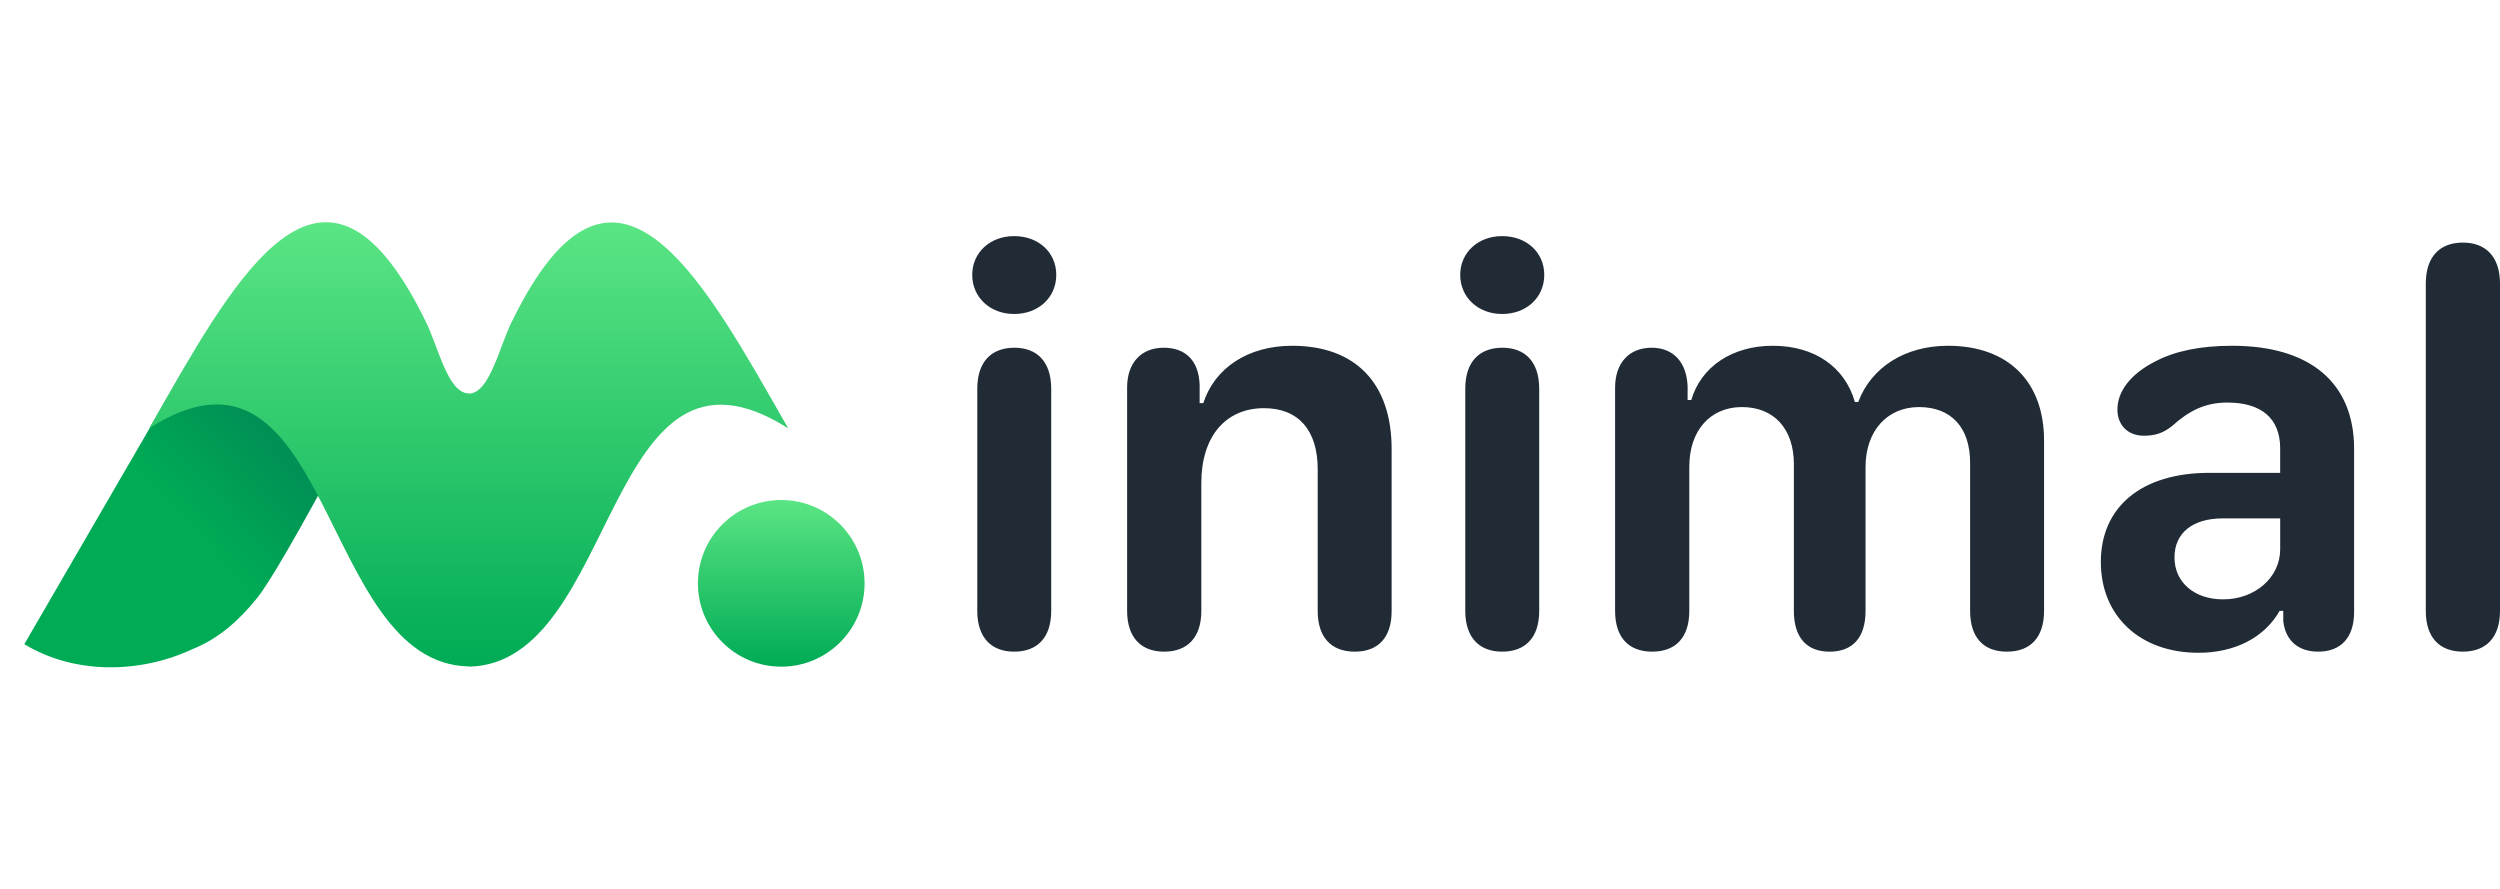
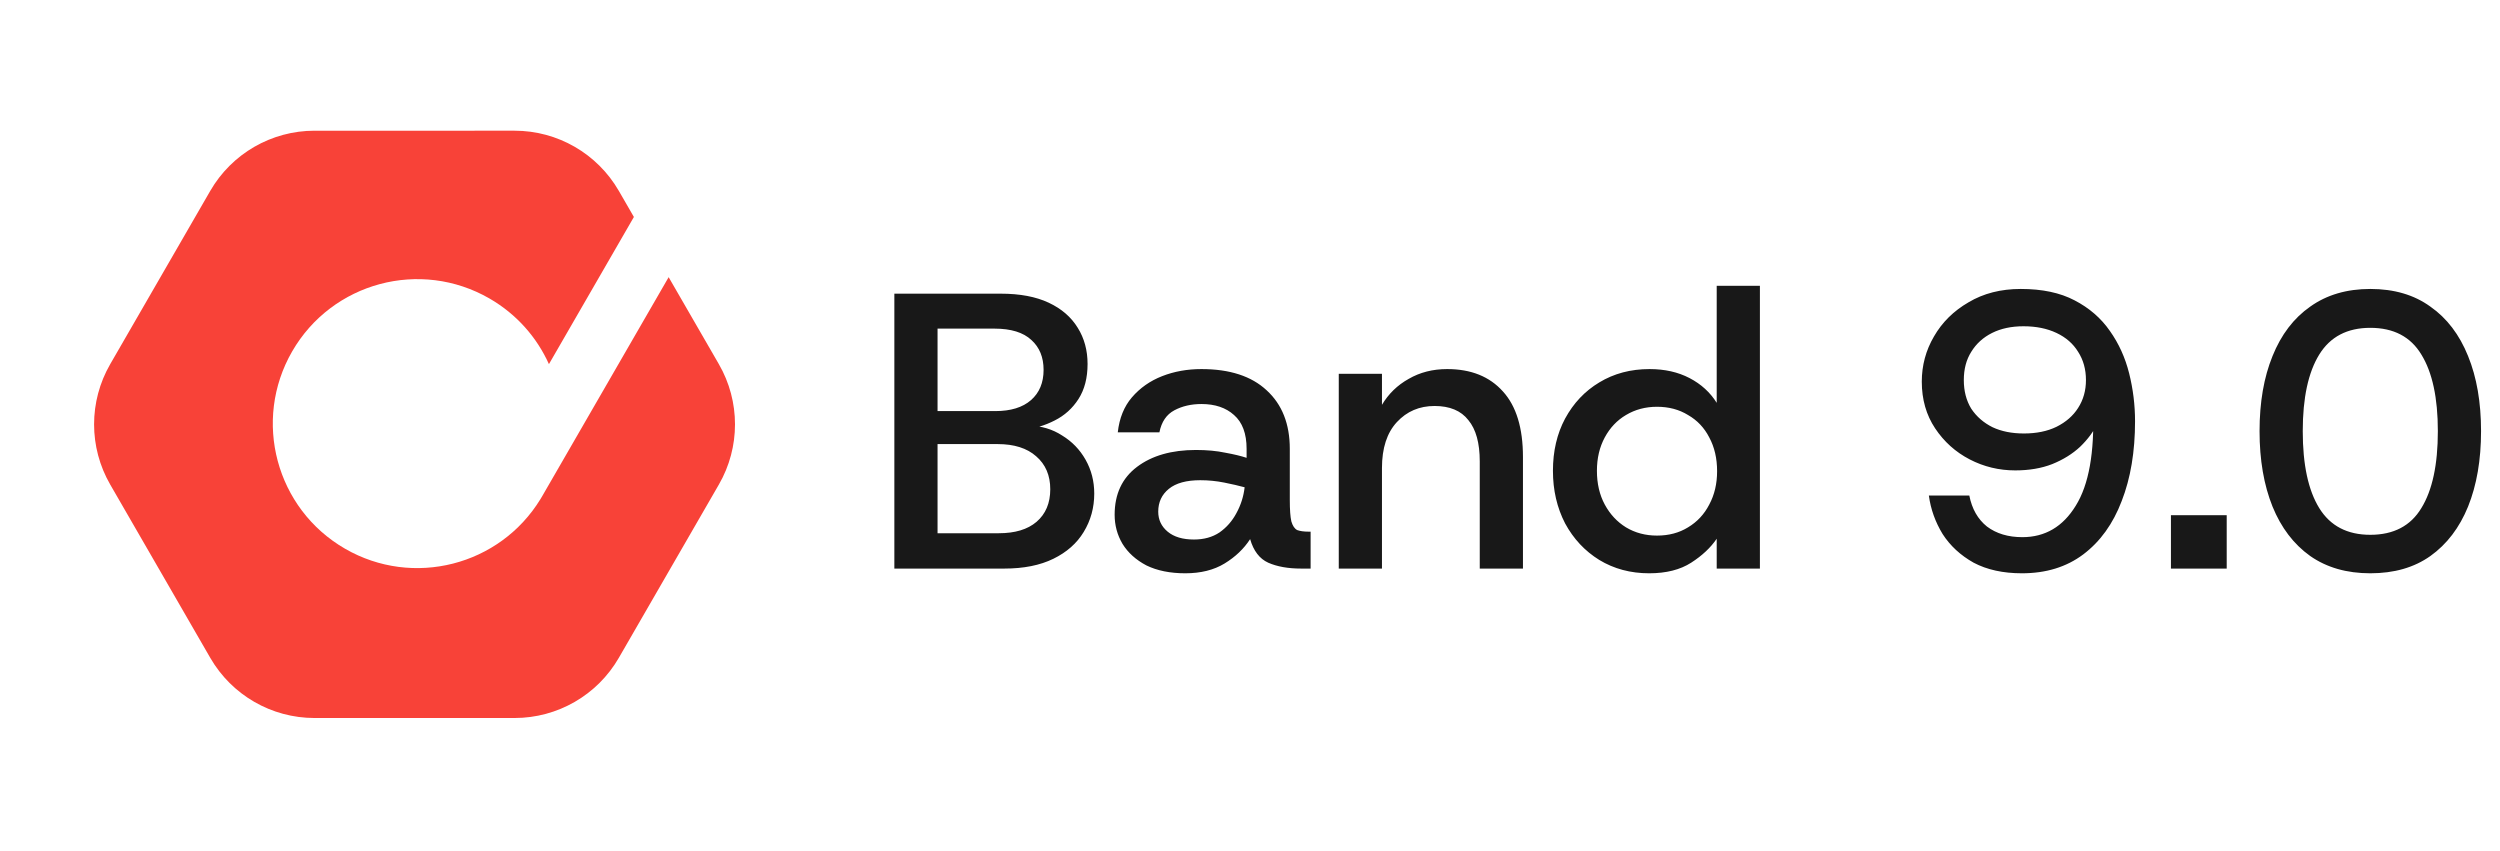
- <svg xmlns="http://www.w3.org/2000/svg" height="128" viewBox="0 0 360 128" width="360">
-   <linearGradient id="a" x1="100%" x2="50%" y1="5.663%" y2="50%">
-     <stop offset="0" stop-color="#007b55" />
-     <stop offset="1" stop-color="#00ab55" />
-   </linearGradient>
-   <linearGradient id="b" x1="50%" x2="50%" y1="0%" y2="100%">
-     <stop offset="0" stop-color="#5be584" />
-     <stop offset="1" stop-color="#00ab55" />
-   </linearGradient>
-   <g fill="none" fill-rule="evenodd">
-     <g transform="translate(3.5 32)">
-       <path d="m23.202 20.777c11.072 5.722 11.577 5.984 11.6 5.995.003.002.161.083 11.198 5.788-6.518 12.135-10.673 19.316-12.467 21.545-2.69 3.342-5.624 5.873-9.232 7.333-7.586 3.565-17.018 3.732-24.3-.676z" fill="url(#a)" />
-       <g fill="url(#b)">
-         <path d="m107.578 25.432c-11.568-20.239-23.525-39.307-37.261-11.336-1.879 3.596-3.249 10.584-6.317 10.584v-.036c-3.068 0-4.437-6.988-6.316-10.584-13.736-27.971-25.694-8.903-37.261 11.336-.871 1.526-1.707 2.983-2.422 4.249 26.509-16.782 24.278 33.917 46 34.319v.036c21.723-.403 19.491-51.101 46-34.32-.715-1.266-1.551-2.722-2.422-4.249" />
-         <path d="m109 64c6.627 0 12-5.373 12-12s-5.373-12-12-12-12 5.373-12 12 5.373 12 12 12" />
-       </g>
-     </g>
-     <path d="m146.031 45.215c3.522 0 6.072-2.389 6.072-5.628s-2.55-5.587-6.072-5.587c-3.441 0-6.031 2.348-6.031 5.587s2.591 5.628 6.031 5.628zm0 48.623c3.319 0 5.343-1.984 5.343-5.87v-31.984c0-3.887-2.024-5.911-5.303-5.911-3.319 0-5.343 2.024-5.343 5.911v31.984c0 3.846 2.024 5.87 5.303 5.87zm49.06 0c3.4 0 5.303-2.065 5.303-5.83v-23.36c0-9.433-5.181-14.858-14.329-14.858-6.315 0-11.132 3.158-12.791 8.259h-.526v-2.632c-.121-3.441-1.983-5.344-5.181-5.344-3.238 0-5.262 2.186-5.262 5.709v32.186c0 3.765 1.943 5.87 5.343 5.87s5.343-2.105 5.343-5.87v-18.421c0-6.68 3.481-10.769 9.027-10.769 4.938 0 7.731 3.158 7.731 8.785v20.405c0 3.765 1.902 5.87 5.343 5.87zm21.211-48.623c3.522 0 6.072-2.389 6.072-5.628s-2.55-5.587-6.072-5.587c-3.441 0-6.031 2.348-6.031 5.587s2.591 5.628 6.031 5.628zm0 48.623c3.319 0 5.343-1.984 5.343-5.87v-31.984c0-3.887-2.024-5.911-5.303-5.911-3.319 0-5.343 2.024-5.343 5.911v31.984c0 3.846 2.024 5.87 5.303 5.87zm72.699 0c3.4 0 5.343-2.065 5.343-5.87v-24.534c0-8.502-5.181-13.644-13.844-13.644-6.193 0-11.051 3.117-12.913 8.097h-.486c-1.417-5.02-5.788-8.097-11.82-8.097-5.829 0-10.322 2.996-11.739 7.814h-.526v-2.024c-.162-3.441-2.064-5.506-5.181-5.506-3.238 0-5.262 2.186-5.262 5.749v32.146c0 3.806 1.943 5.87 5.343 5.87s5.343-2.065 5.343-5.87v-20.769c0-5.223 3.036-8.583 7.569-8.583 4.615 0 7.489 3.117 7.489 8.219v21.134c0 3.806 1.822 5.87 5.141 5.87 3.36 0 5.181-2.065 5.181-5.87v-20.729c0-5.182 3.117-8.623 7.691-8.623 4.615 0 7.367 2.915 7.367 8.016v21.336c0 3.806 1.902 5.87 5.303 5.87zm27.566.162c5.262 0 9.512-2.186 11.698-6.032h.526v1.498c.324 2.794 2.186 4.372 5.019 4.372 3.319 0 5.181-2.065 5.181-5.709v-23.482c0-9.514-6.315-14.858-17.568-14.858-4.695 0-8.298.81-11.01 2.227-3.764 1.903-5.505 4.453-5.505 6.964 0 2.186 1.457 3.765 3.805 3.765 1.741 0 2.874-.445 4.088-1.417 2.388-2.146 4.695-3.36 7.934-3.36 4.898 0 7.61 2.267 7.61 6.599v3.522h-10.201c-9.755 0-15.625 4.899-15.625 12.834 0 7.814 5.667 13.077 14.046 13.077zm3.562-7.692c-4.169 0-7.003-2.47-7.003-6.032 0-3.522 2.591-5.628 6.962-5.628h8.258v4.453c0 4.049-3.603 7.206-8.217 7.206zm34.528 7.53c3.279 0 5.343-1.984 5.343-5.87v-47.126c0-3.887-2.064-5.911-5.343-5.911-3.319 0-5.343 2.024-5.343 5.911v47.126c0 3.887 2.024 5.87 5.343 5.87z" fill="#212b36" fill-rule="nonzero" />
-   </g>
+ <svg xmlns="http://www.w3.org/2000/svg" width="623" height="212" viewBox="0 0 623 212" fill="none">
+   <path d="M154.214 163.928C148.855 173.21 138.951 178.928 128.233 178.928L78.375 178.929C67.657 178.928 57.753 173.21 52.394 163.929L27.465 120.749C22.106 111.467 22.106 100.031 27.465 90.749L52.394 47.57C57.753 38.288 67.657 32.571 78.375 32.571L128.234 32.57C138.952 32.57 148.855 38.288 154.214 47.57L157.967 54.07L136.794 90.743C133.802 84.104 128.775 78.308 121.987 74.389C104.769 64.448 82.751 70.348 72.81 87.566C62.869 104.785 68.769 126.802 85.987 136.743C102.937 146.529 124.536 140.965 134.69 124.365L135.164 123.566L166.627 69.07L179.143 90.749C184.502 100.031 184.503 111.467 179.144 120.749L154.214 163.928Z" fill="#F84238" />
+   <path d="M222.872 141.69V73.182H249.394C254.157 73.182 258.137 73.932 261.334 75.433C264.532 76.933 266.946 79.021 268.577 81.696C270.208 84.306 271.023 87.308 271.023 90.7C271.023 94.158 270.273 97.062 268.773 99.411C267.272 101.759 265.282 103.554 262.803 104.793C260.388 106.033 257.779 106.816 254.973 107.142L256.441 106.066C259.508 106.131 262.248 106.947 264.662 108.512C267.141 110.013 269.099 112.036 270.534 114.58C271.97 117.125 272.687 119.93 272.687 122.997C272.687 126.52 271.806 129.717 270.045 132.588C268.348 135.394 265.836 137.612 262.509 139.243C259.181 140.874 255.104 141.69 250.275 141.69H222.872ZM233.638 132.882H248.905C252.95 132.882 256.082 131.936 258.301 130.044C260.584 128.086 261.726 125.378 261.726 121.92C261.726 118.462 260.552 115.722 258.203 113.699C255.919 111.677 252.722 110.666 248.612 110.666H233.638V132.882ZM233.638 102.445H248.024C251.874 102.445 254.843 101.531 256.93 99.704C259.018 97.877 260.062 95.365 260.062 92.168C260.062 89.037 259.051 86.557 257.028 84.73C255.006 82.838 251.939 81.892 247.829 81.892H233.638V102.445ZM295.384 142.864C291.6 142.864 288.37 142.212 285.695 140.907C283.086 139.537 281.096 137.743 279.725 135.524C278.42 133.306 277.768 130.892 277.768 128.282C277.768 123.127 279.628 119.147 283.347 116.342C287.066 113.536 291.959 112.134 298.027 112.134C300.767 112.134 303.214 112.362 305.367 112.819C307.52 113.21 309.282 113.634 310.652 114.091V111.84C310.652 108.056 309.608 105.25 307.52 103.423C305.497 101.596 302.79 100.683 299.397 100.683C296.852 100.683 294.601 101.205 292.644 102.249C290.687 103.293 289.447 105.12 288.925 107.729H278.551C278.942 104.206 280.117 101.303 282.074 99.019C284.097 96.67 286.609 94.909 289.61 93.734C292.611 92.56 295.874 91.973 299.397 91.973C306.444 91.973 311.859 93.734 315.643 97.257C319.493 100.781 321.417 105.642 321.417 111.84V124.563C321.417 127.042 321.548 128.836 321.809 129.946C322.135 131.055 322.625 131.773 323.277 132.099C323.995 132.36 324.941 132.49 326.115 132.49H326.605V141.69H324.256C320.993 141.69 318.253 141.201 316.035 140.222C313.882 139.243 312.381 137.286 311.533 134.35C309.967 136.764 307.846 138.786 305.171 140.418C302.496 142.049 299.234 142.864 295.384 142.864ZM297.537 134.448C300.017 134.448 302.137 133.86 303.899 132.686C305.661 131.446 307.063 129.848 308.107 127.89C309.216 125.868 309.902 123.715 310.163 121.431C308.727 121.04 307.031 120.648 305.073 120.257C303.116 119.865 301.126 119.669 299.103 119.669C295.645 119.669 293.036 120.387 291.274 121.823C289.512 123.258 288.631 125.15 288.631 127.499C288.631 129.522 289.414 131.185 290.98 132.49C292.546 133.795 294.732 134.448 297.537 134.448ZM333.62 141.69V93.147H344.386V100.879C346.017 98.138 348.236 95.985 351.041 94.419C353.847 92.788 357.044 91.973 360.632 91.973C366.57 91.973 371.202 93.832 374.53 97.551C377.857 101.205 379.521 106.653 379.521 113.895V141.69H368.755V114.972C368.755 110.405 367.809 106.979 365.917 104.696C364.09 102.347 361.285 101.172 357.5 101.172C353.716 101.172 350.584 102.51 348.105 105.185C345.626 107.86 344.386 111.677 344.386 116.636V141.69H333.62ZM410.97 142.864C406.337 142.864 402.194 141.755 398.54 139.537C394.952 137.318 392.114 134.285 390.026 130.435C388.003 126.52 386.992 122.149 386.992 117.321C386.992 112.427 388.003 108.088 390.026 104.304C392.114 100.455 394.952 97.453 398.54 95.3C402.194 93.082 406.37 91.973 411.067 91.973C414.852 91.973 418.179 92.723 421.05 94.224C423.921 95.724 426.172 97.779 427.803 100.389V71.224H438.569V141.69H427.803V134.252C426.302 136.47 424.182 138.46 421.442 140.222C418.701 141.984 415.211 142.864 410.97 142.864ZM412.927 133.469C415.863 133.469 418.44 132.784 420.659 131.414C422.942 130.044 424.704 128.151 425.944 125.737C427.248 123.323 427.901 120.55 427.901 117.418C427.901 114.221 427.248 111.416 425.944 109.002C424.704 106.588 422.942 104.728 420.659 103.423C418.44 102.053 415.863 101.368 412.927 101.368C410.056 101.368 407.479 102.053 405.195 103.423C402.977 104.728 401.215 106.588 399.91 109.002C398.606 111.416 397.953 114.189 397.953 117.321C397.953 120.518 398.606 123.323 399.91 125.737C401.215 128.151 402.977 130.044 405.195 131.414C407.479 132.784 410.056 133.469 412.927 133.469ZM503.867 142.864C499.169 142.864 495.157 141.984 491.829 140.222C488.567 138.395 485.99 136.014 484.097 133.077C482.271 130.076 481.129 126.879 480.672 123.486H490.753C491.405 126.814 492.873 129.391 495.157 131.218C497.505 132.98 500.442 133.86 503.965 133.86C509.641 133.86 514.078 131.251 517.275 126.031C520.537 120.811 521.973 112.786 521.581 101.955L522.658 105.576C521.679 107.599 520.244 109.524 518.351 111.351C516.459 113.112 514.143 114.548 511.403 115.657C508.728 116.701 505.661 117.223 502.203 117.223C498.158 117.223 494.374 116.309 490.85 114.482C487.327 112.656 484.456 110.078 482.238 106.751C480.02 103.423 478.91 99.541 478.91 95.104C478.91 91.059 479.922 87.308 481.944 83.85C483.967 80.326 486.838 77.488 490.557 75.335C494.276 73.117 498.615 72.007 503.573 72.007C508.923 72.007 513.393 72.953 516.981 74.846C520.635 76.738 523.571 79.282 525.79 82.479C528.008 85.611 529.606 89.134 530.585 93.049C531.564 96.964 532.053 100.944 532.053 104.989C532.053 112.558 530.944 119.18 528.726 124.856C526.572 130.533 523.375 134.97 519.134 138.167C514.959 141.298 509.87 142.864 503.867 142.864ZM504.356 108.023C507.488 108.023 510.196 107.468 512.479 106.359C514.828 105.185 516.622 103.619 517.862 101.662C519.167 99.639 519.82 97.323 519.82 94.713C519.82 92.038 519.167 89.689 517.862 87.666C516.622 85.644 514.828 84.078 512.479 82.969C510.131 81.859 507.39 81.305 504.258 81.305C501.257 81.305 498.647 81.859 496.429 82.969C494.211 84.078 492.482 85.644 491.242 87.666C490.002 89.624 489.382 91.973 489.382 94.713C489.382 97.453 490.002 99.835 491.242 101.857C492.547 103.815 494.308 105.348 496.527 106.457C498.745 107.501 501.355 108.023 504.356 108.023ZM540.997 141.69V128.38H554.895V141.69H540.997ZM590.679 142.864C584.807 142.864 579.815 141.429 575.705 138.558C571.594 135.622 568.463 131.512 566.309 126.227C564.156 120.876 563.08 114.613 563.08 107.436C563.08 100.259 564.156 94.028 566.309 88.743C568.463 83.393 571.594 79.282 575.705 76.412C579.815 73.475 584.807 72.007 590.679 72.007C596.616 72.007 601.607 73.475 605.653 76.412C609.763 79.282 612.895 83.393 615.048 88.743C617.201 94.028 618.278 100.259 618.278 107.436C618.278 114.613 617.201 120.876 615.048 126.227C612.895 131.512 609.763 135.622 605.653 138.558C601.607 141.429 596.616 142.864 590.679 142.864ZM590.679 133.273C596.486 133.273 600.727 131.055 603.402 126.618C606.142 122.181 607.512 115.787 607.512 107.436C607.512 99.15 606.142 92.788 603.402 88.352C600.727 83.915 596.486 81.696 590.679 81.696C584.937 81.696 580.696 83.915 577.956 88.352C575.215 92.788 573.845 99.15 573.845 107.436C573.845 115.787 575.215 122.181 577.956 126.618C580.696 131.055 584.937 133.273 590.679 133.273Z" fill="#181818" />
</svg>
